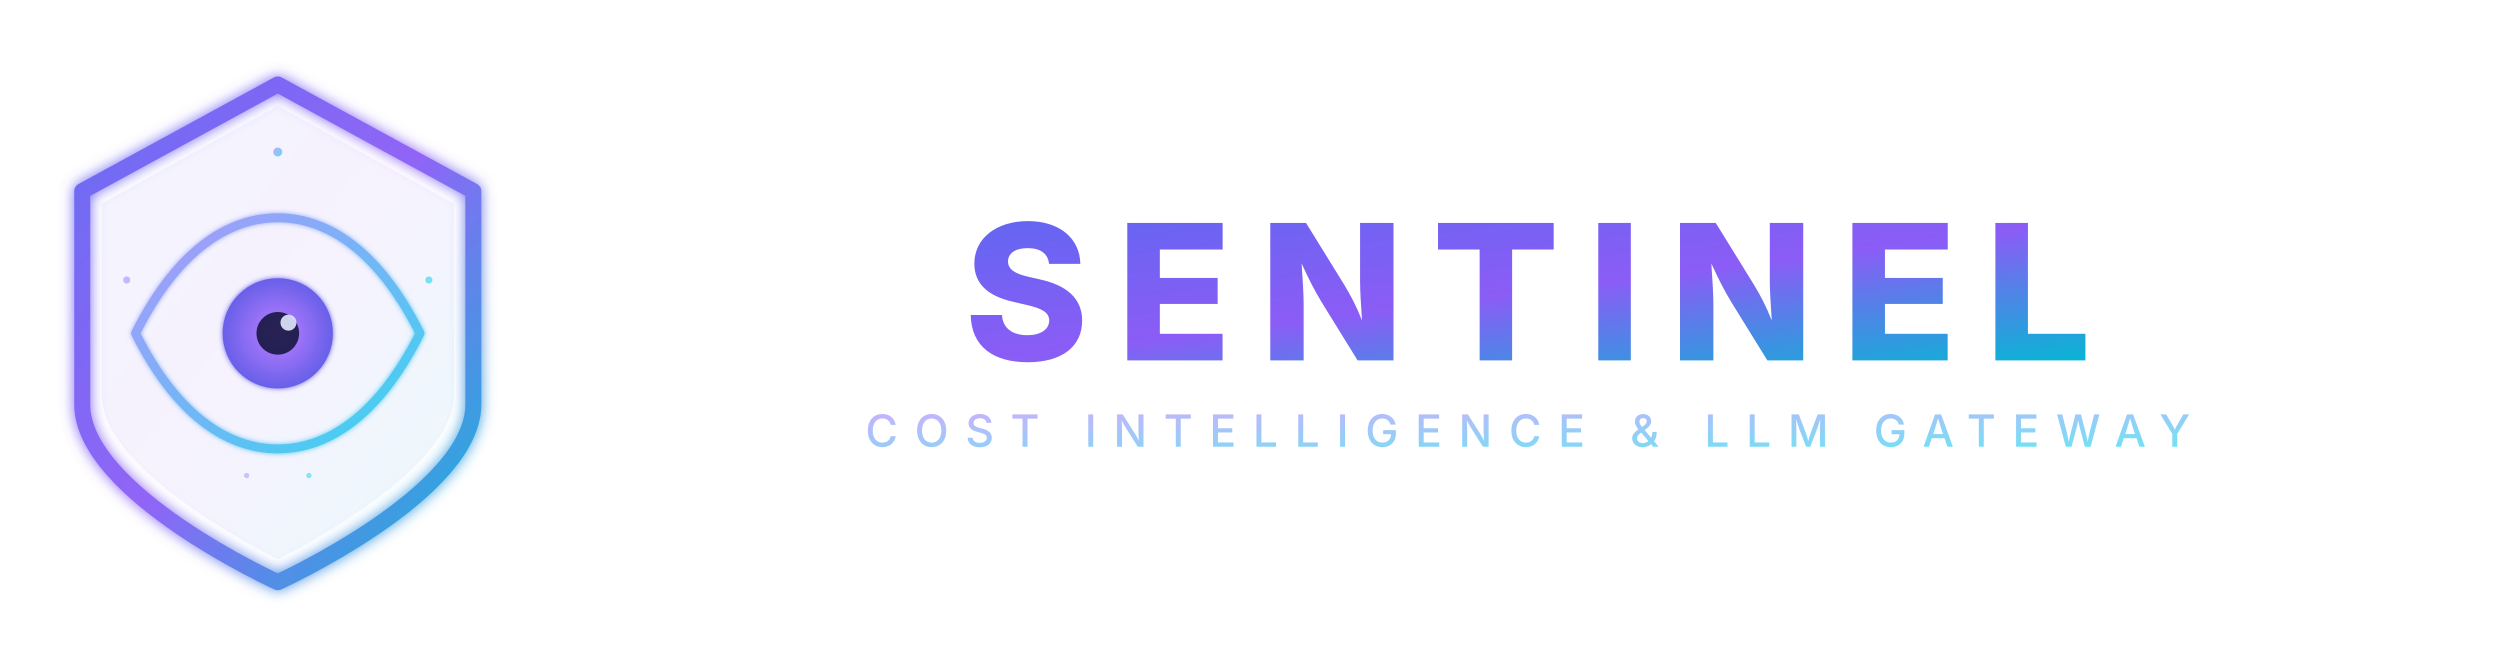
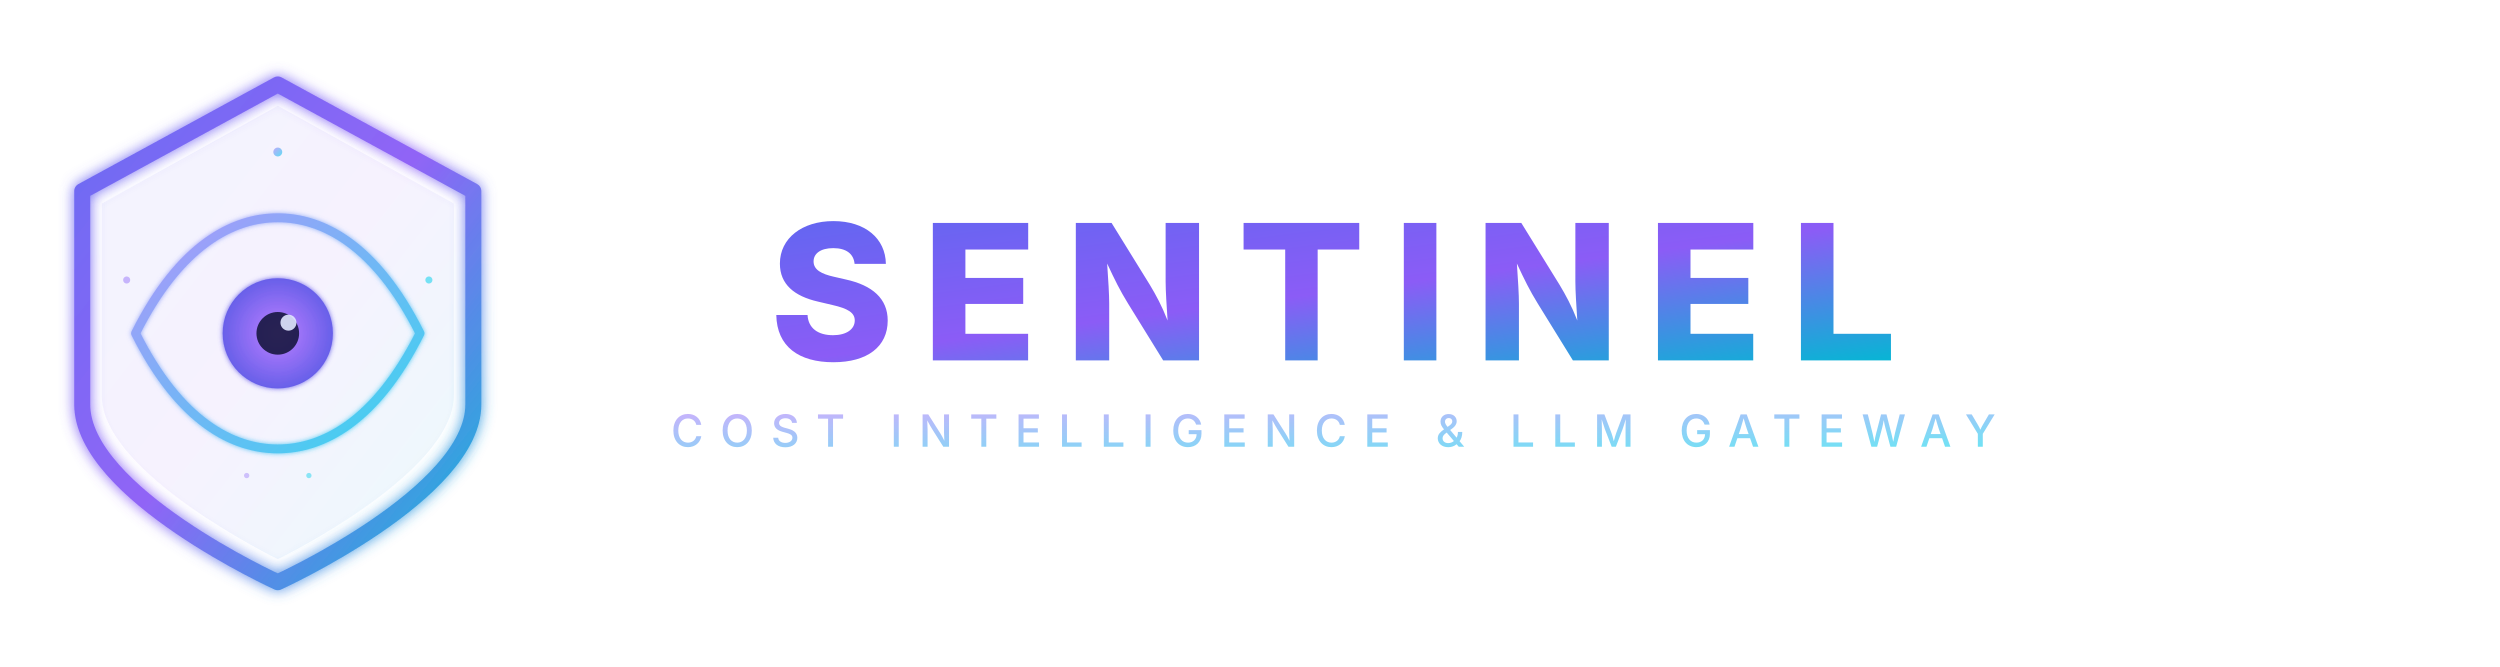
<svg xmlns="http://www.w3.org/2000/svg" viewBox="0 0 900 240" width="100%" height="100%">
  <defs>
    <linearGradient id="primaryGrad" x1="0%" y1="0%" x2="100%" y2="100%">
      <stop offset="0%" stop-color="#6366f1" />
      <stop offset="50%" stop-color="#8b5cf6" />
      <stop offset="100%" stop-color="#06b6d4" />
    </linearGradient>
    <linearGradient id="innerGrad" x1="0%" y1="0%" x2="100%" y2="100%">
      <stop offset="0%" stop-color="#a78bfa" />
      <stop offset="100%" stop-color="#22d3ee" />
    </linearGradient>
    <radialGradient id="irisGrad" cx="50%" cy="50%" r="50%">
      <stop offset="0%" stop-color="#f0abfc" />
      <stop offset="40%" stop-color="#8b5cf6" />
      <stop offset="100%" stop-color="#4f46e5" />
    </radialGradient>
    <filter id="glow" x="-20%" y="-20%" width="140%" height="140%">
      <feGaussianBlur stdDeviation="3" result="blur" />
      <feMerge>
        <feMergeNode in="blur" />
        <feMergeNode in="SourceGraphic" />
      </feMerge>
    </filter>
    <filter id="ambientGlow" x="-30%" y="-30%" width="160%" height="160%">
      <feGaussianBlur stdDeviation="8" result="blur" />
      <feMerge>
        <feMergeNode in="blur" />
        <feMergeNode in="SourceGraphic" />
      </feMerge>
    </filter>
  </defs>
  <g transform="translate(100, 120) scale(0.32)">
    <path d="M 0,-280               L 220,-160               L 220,80               C 220,180 0,280 0,280               C 0,280 -220,180 -220,80               L -220,-160               Z" fill="none" stroke="url(#primaryGrad)" stroke-width="18" stroke-linejoin="round" filter="url(#ambientGlow)" opacity="0.95" />
    <path d="M 0,-256               L 198,-146               L 198,70               C 198,158 0,254 0,254               C 0,254 -198,158 -198,70               L -198,-146               Z" fill="url(#primaryGrad)" opacity="0.08" />
    <path d="M -160,0               C -110,-100 -50,-130 0,-130               C 50,-130 110,-100 160,0               C 110,100 50,130 0,130               C -50,130 -110,100 -160,0 Z" fill="none" stroke="url(#innerGrad)" stroke-width="10" stroke-linejoin="round" filter="url(#glow)" opacity="0.9" />
    <circle cx="0" cy="0" r="62" fill="url(#irisGrad)" opacity="0.85" filter="url(#glow)" />
    <circle cx="0" cy="0" r="24" fill="#1e1b4b" opacity="0.95" />
    <circle cx="12" cy="-12" r="9" fill="#e0e7ff" opacity="0.9" />
    <line x1="-170" y1="-60" x2="-130" y2="-60" stroke="url(#innerGrad)" stroke-width="3" opacity="0.5" stroke-linecap="round" />
    <circle cx="-170" cy="-60" r="4" fill="#a78bfa" opacity="0.6" />
    <line x1="170" y1="-60" x2="130" y2="-60" stroke="url(#innerGrad)" stroke-width="3" opacity="0.5" stroke-linecap="round" />
    <circle cx="170" cy="-60" r="4" fill="#22d3ee" opacity="0.6" />
    <line x1="-35" y1="160" x2="-35" y2="130" stroke="url(#innerGrad)" stroke-width="2" opacity="0.4" stroke-linecap="round" />
    <line x1="35" y1="160" x2="35" y2="130" stroke="url(#innerGrad)" stroke-width="2" opacity="0.4" stroke-linecap="round" />
    <circle cx="-35" cy="160" r="3" fill="#a78bfa" opacity="0.5" />
    <circle cx="35" cy="160" r="3" fill="#22d3ee" opacity="0.5" />
    <line x1="0" y1="-170" x2="0" y2="-200" stroke="url(#innerGrad)" stroke-width="3" opacity="0.5" stroke-linecap="round" />
    <circle cx="0" cy="-204" r="5" fill="url(#innerGrad)" opacity="0.7" />
  </g>
-   <text x="550" y="105" text-anchor="middle" dominant-baseline="central" font-family="'Inter', 'Segoe UI', system-ui, sans-serif" font-size="68" font-weight="800" letter-spacing="10" fill="url(#primaryGrad)">SENTINEL</text>
-   <line x1="300" y1="132" x2="800" y2="132" stroke="url(#innerGrad)" stroke-width="1" opacity="0.3" />
-   <text x="550" y="155" text-anchor="middle" dominant-baseline="central" font-family="'Inter', 'Segoe UI', system-ui, sans-serif" font-size="16" font-weight="500" letter-spacing="6" fill="url(#innerGrad)" opacity="0.65">COST INTELLIGENCE &amp; LLM GATEWAY</text>
+   <text x="480" y="105" text-anchor="middle" dominant-baseline="central" font-family="'Inter', 'Segoe UI', system-ui, sans-serif" font-size="68" font-weight="800" letter-spacing="10" fill="url(#primaryGrad)">SENTINEL</text>
+   <line x1="260" y1="132" x2="700" y2="132" stroke="url(#innerGrad)" stroke-width="1" opacity="0.3" />
+   <text x="480" y="155" text-anchor="middle" dominant-baseline="central" font-family="'Inter', 'Segoe UI', system-ui, sans-serif" font-size="16" font-weight="500" letter-spacing="6" fill="url(#innerGrad)" opacity="0.65">COST INTELLIGENCE &amp; LLM GATEWAY</text>
</svg>
